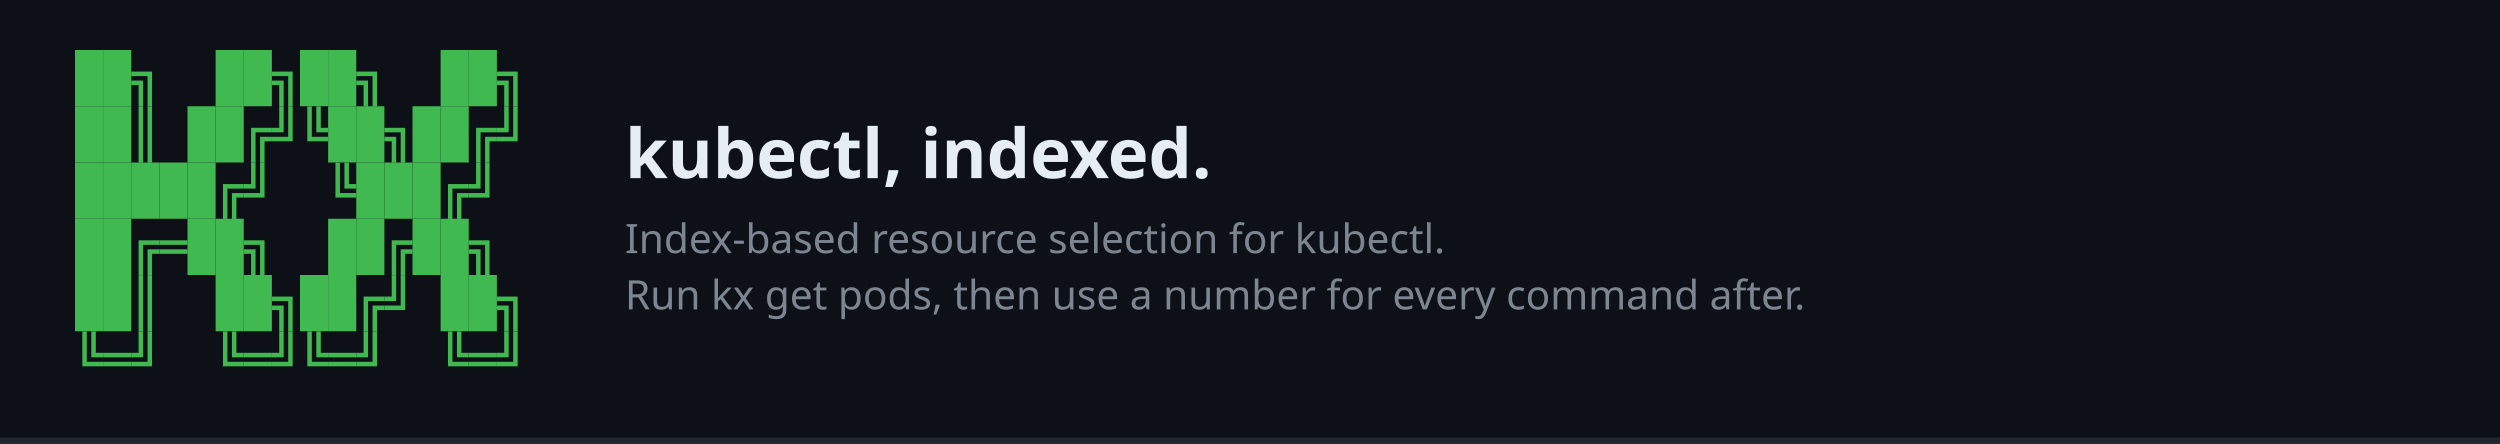
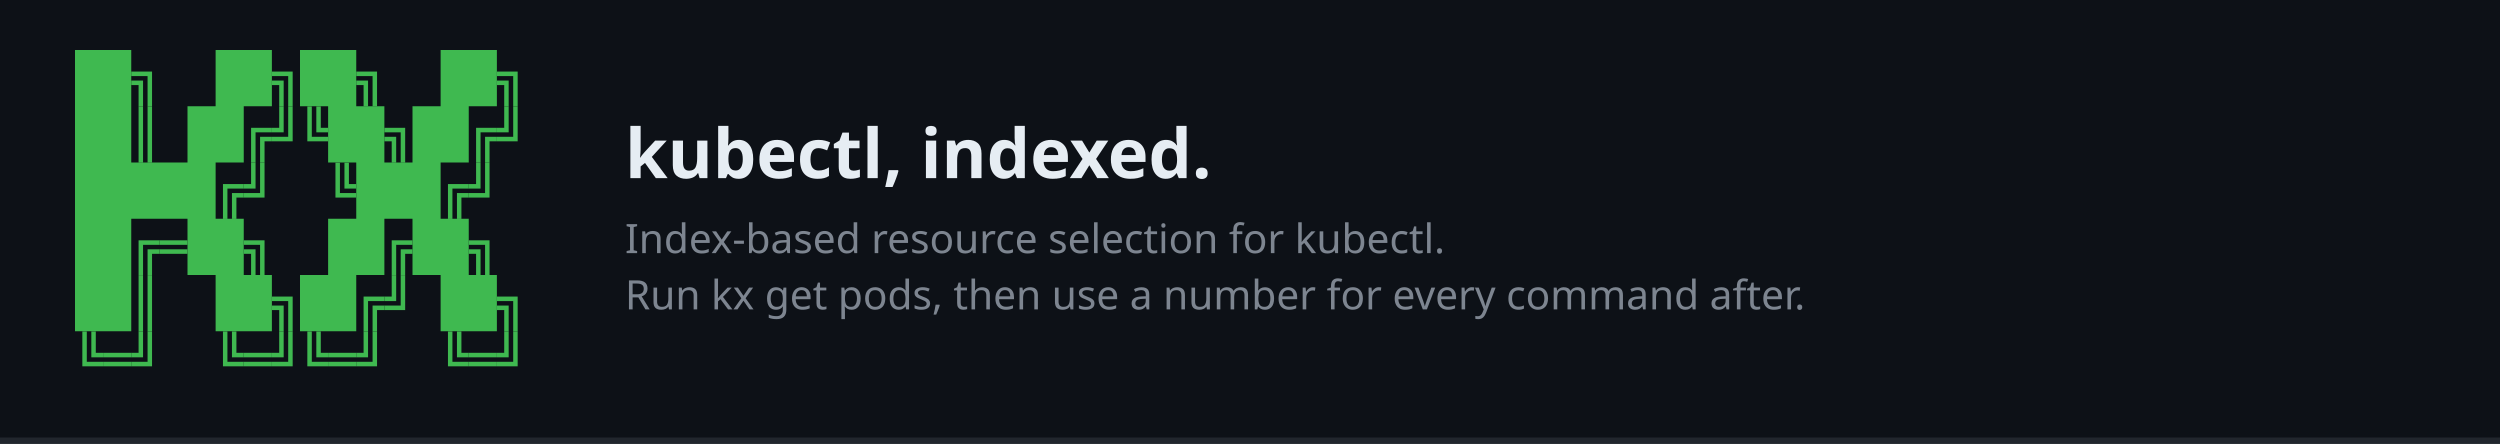
<svg xmlns="http://www.w3.org/2000/svg" width="800" height="142" viewBox="0 0 800 142">
  <rect width="800" height="142" fill="#0d1117" />
  <rect y="140" width="800" height="2" fill="#21262d" />
-   <rect x="24" y="16" width="9" height="18" fill="#3fb950" />
-   <rect x="33" y="16" width="9" height="18" fill="#3fb950" />
+   <path fill="#3fb950" d="M24,16 H33 V34 H24 Z M33,16 H42 V34 H33 Z M69,16 H78 V34 H69 Z M78,16 H87 V34 H78 Z M96,16 H105 V34 H96 Z M105,16 H114 V34 H105 Z M141,16 H150 V34 H141 Z M150,16 H159 V34 H150 Z M24,34 H33 V52 H24 Z M33,34 H42 V52 H33 Z M60,34 H69 V52 H60 Z M69,34 H78 V52 H69 Z M105,34 H114 V52 H105 Z M114,34 H123 V52 H114 Z M132,34 H141 V52 H132 Z M141,34 H150 V52 H141 Z M24,52 H33 V70 H24 Z M33,52 H42 V70 H33 Z M42,52 H51 V70 H42 Z M51,52 H60 V70 H51 Z M60,52 H69 V70 H60 Z M114,52 H123 V70 H114 Z M123,52 H132 V70 H123 Z M132,52 H141 V70 H132 Z M24,70 H33 V88 H24 Z M33,70 H42 V88 H33 Z M60,70 H69 V88 H60 Z M69,70 H78 V88 H69 Z M105,70 H114 V88 H105 Z M114,70 H123 V88 H114 Z M132,70 H141 V88 H132 Z M141,70 H150 V88 H141 Z M24,88 H33 V106 H24 Z M33,88 H42 V106 H33 Z M69,88 H78 V106 H69 Z M78,88 H87 V106 H78 Z M96,88 H105 V106 H96 Z M105,88 H114 V106 H105 Z M141,88 H150 V106 H141 Z M150,88 H159 V106 H150 Z" />
  <path fill="#3fb950" transform="translate(42,31) scale(0.01607143,-0.01607143)" d="M325 -190V414H0V504H414V-190ZM146 -190V235H0V325H235V-190Z" />
-   <rect x="69" y="16" width="9" height="18" fill="#3fb950" />
-   <rect x="78" y="16" width="9" height="18" fill="#3fb950" />
  <path fill="#3fb950" transform="translate(87,31) scale(0.01607143,-0.01607143)" d="M325 -190V414H0V504H414V-190ZM146 -190V235H0V325H235V-190Z" />
-   <rect x="96" y="16" width="9" height="18" fill="#3fb950" />
-   <rect x="105" y="16" width="9" height="18" fill="#3fb950" />
  <path fill="#3fb950" transform="translate(114,31) scale(0.01607143,-0.01607143)" d="M325 -190V414H0V504H414V-190ZM146 -190V235H0V325H235V-190Z" />
-   <rect x="141" y="16" width="9" height="18" fill="#3fb950" />
-   <rect x="150" y="16" width="9" height="18" fill="#3fb950" />
  <path fill="#3fb950" transform="translate(159,31) scale(0.01607143,-0.01607143)" d="M325 -190V414H0V504H414V-190ZM146 -190V235H0V325H235V-190Z" />
-   <rect x="24" y="34" width="9" height="18" fill="#3fb950" />
-   <rect x="33" y="34" width="9" height="18" fill="#3fb950" />
  <path fill="#3fb950" transform="translate(42,49) scale(0.01607143,-0.01607143)" d="M325 -190V930H414V-190ZM146 -190V930H235V-190Z" />
-   <rect x="60" y="34" width="9" height="18" fill="#3fb950" />
-   <rect x="69" y="34" width="9" height="18" fill="#3fb950" />
  <path fill="#3fb950" transform="translate(78,49) scale(0.01607143,-0.01607143)" d="M146 -190V504H560V414H235V-190ZM325 -190V325H560V235H414V-190Z" />
  <path fill="#3fb950" transform="translate(87,49) scale(0.01607143,-0.01607143)" d="M0 235V325H325V930H414V235ZM0 414V504H146V930H235V414Z" />
  <path fill="#3fb950" transform="translate(96,49) scale(0.01607143,-0.01607143)" d="M146 235V930H235V325H560V235ZM325 414V930H414V504H560V414Z" />
-   <rect x="105" y="34" width="9" height="18" fill="#3fb950" />
-   <rect x="114" y="34" width="9" height="18" fill="#3fb950" />
  <path fill="#3fb950" transform="translate(123,49) scale(0.01607143,-0.01607143)" d="M325 -190V414H0V504H414V-190ZM146 -190V235H0V325H235V-190Z" />
-   <rect x="132" y="34" width="9" height="18" fill="#3fb950" />
-   <rect x="141" y="34" width="9" height="18" fill="#3fb950" />
  <path fill="#3fb950" transform="translate(150,49) scale(0.01607143,-0.01607143)" d="M146 -190V504H560V414H235V-190ZM325 -190V325H560V235H414V-190Z" />
  <path fill="#3fb950" transform="translate(159,49) scale(0.01607143,-0.01607143)" d="M0 235V325H325V930H414V235ZM0 414V504H146V930H235V414Z" />
-   <rect x="24" y="52" width="9" height="18" fill="#3fb950" />
-   <rect x="33" y="52" width="9" height="18" fill="#3fb950" />
-   <rect x="42" y="52" width="9" height="18" fill="#3fb950" />
-   <rect x="51" y="52" width="9" height="18" fill="#3fb950" />
-   <rect x="60" y="52" width="9" height="18" fill="#3fb950" />
  <path fill="#3fb950" transform="translate(69,67) scale(0.01607143,-0.01607143)" d="M146 -190V504H560V414H235V-190ZM325 -190V325H560V235H414V-190Z" />
  <path fill="#3fb950" transform="translate(78,67) scale(0.01607143,-0.01607143)" d="M0 235V325H325V930H414V235ZM0 414V504H146V930H235V414Z" />
  <path fill="#3fb950" transform="translate(105,67) scale(0.01607143,-0.01607143)" d="M146 235V930H235V325H560V235ZM325 414V930H414V504H560V414Z" />
-   <rect x="114" y="52" width="9" height="18" fill="#3fb950" />
-   <rect x="123" y="52" width="9" height="18" fill="#3fb950" />
-   <rect x="132" y="52" width="9" height="18" fill="#3fb950" />
  <path fill="#3fb950" transform="translate(141,67) scale(0.01607143,-0.01607143)" d="M146 -190V504H560V414H235V-190ZM325 -190V325H560V235H414V-190Z" />
  <path fill="#3fb950" transform="translate(150,67) scale(0.01607143,-0.01607143)" d="M0 235V325H325V930H414V235ZM0 414V504H146V930H235V414Z" />
-   <rect x="24" y="70" width="9" height="18" fill="#3fb950" />
-   <rect x="33" y="70" width="9" height="18" fill="#3fb950" />
  <path fill="#3fb950" transform="translate(42,85) scale(0.01607143,-0.01607143)" d="M146 -190V504H560V414H235V-190ZM325 -190V325H560V235H414V-190Z" />
  <path fill="#3fb950" transform="translate(51,85) scale(0.01607143,-0.01607143)" d="M0 414V504H560V414ZM0 235V325H560V235Z" />
-   <rect x="60" y="70" width="9" height="18" fill="#3fb950" />
-   <rect x="69" y="70" width="9" height="18" fill="#3fb950" />
  <path fill="#3fb950" transform="translate(78,85) scale(0.01607143,-0.01607143)" d="M325 -190V414H0V504H414V-190ZM146 -190V235H0V325H235V-190Z" />
-   <rect x="105" y="70" width="9" height="18" fill="#3fb950" />
-   <rect x="114" y="70" width="9" height="18" fill="#3fb950" />
  <path fill="#3fb950" transform="translate(123,85) scale(0.01607143,-0.01607143)" d="M146 -190V504H560V414H235V-190ZM325 -190V325H560V235H414V-190Z" />
-   <rect x="132" y="70" width="9" height="18" fill="#3fb950" />
-   <rect x="141" y="70" width="9" height="18" fill="#3fb950" />
  <path fill="#3fb950" transform="translate(150,85) scale(0.01607143,-0.01607143)" d="M325 -190V414H0V504H414V-190ZM146 -190V235H0V325H235V-190Z" />
-   <rect x="24" y="88" width="9" height="18" fill="#3fb950" />
-   <rect x="33" y="88" width="9" height="18" fill="#3fb950" />
  <path fill="#3fb950" transform="translate(42,103) scale(0.01607143,-0.01607143)" d="M325 -190V930H414V-190ZM146 -190V930H235V-190Z" />
-   <rect x="69" y="88" width="9" height="18" fill="#3fb950" />
-   <rect x="78" y="88" width="9" height="18" fill="#3fb950" />
  <path fill="#3fb950" transform="translate(87,103) scale(0.01607143,-0.01607143)" d="M325 -190V414H0V504H414V-190ZM146 -190V235H0V325H235V-190Z" />
-   <rect x="96" y="88" width="9" height="18" fill="#3fb950" />
-   <rect x="105" y="88" width="9" height="18" fill="#3fb950" />
  <path fill="#3fb950" transform="translate(114,103) scale(0.01607143,-0.01607143)" d="M146 -190V504H560V414H235V-190ZM325 -190V325H560V235H414V-190Z" />
  <path fill="#3fb950" transform="translate(123,103) scale(0.01607143,-0.01607143)" d="M0 235V325H325V930H414V235ZM0 414V504H146V930H235V414Z" />
-   <rect x="141" y="88" width="9" height="18" fill="#3fb950" />
-   <rect x="150" y="88" width="9" height="18" fill="#3fb950" />
  <path fill="#3fb950" transform="translate(159,103) scale(0.01607143,-0.01607143)" d="M325 -190V414H0V504H414V-190ZM146 -190V235H0V325H235V-190Z" />
  <path fill="#3fb950" transform="translate(24,121) scale(0.01607143,-0.01607143)" d="M146 235V930H235V325H560V235ZM325 414V930H414V504H560V414Z" />
  <path fill="#3fb950" transform="translate(33,121) scale(0.01607143,-0.01607143)" d="M0 414V504H560V414ZM0 235V325H560V235Z" />
  <path fill="#3fb950" transform="translate(42,121) scale(0.01607143,-0.01607143)" d="M0 235V325H325V930H414V235ZM0 414V504H146V930H235V414Z" />
  <path fill="#3fb950" transform="translate(69,121) scale(0.01607143,-0.01607143)" d="M146 235V930H235V325H560V235ZM325 414V930H414V504H560V414Z" />
  <path fill="#3fb950" transform="translate(78,121) scale(0.01607143,-0.01607143)" d="M0 414V504H560V414ZM0 235V325H560V235Z" />
  <path fill="#3fb950" transform="translate(87,121) scale(0.01607143,-0.01607143)" d="M0 235V325H325V930H414V235ZM0 414V504H146V930H235V414Z" />
  <path fill="#3fb950" transform="translate(96,121) scale(0.01607143,-0.01607143)" d="M146 235V930H235V325H560V235ZM325 414V930H414V504H560V414Z" />
  <path fill="#3fb950" transform="translate(105,121) scale(0.01607143,-0.01607143)" d="M0 414V504H560V414ZM0 235V325H560V235Z" />
  <path fill="#3fb950" transform="translate(114,121) scale(0.01607143,-0.01607143)" d="M0 235V325H325V930H414V235ZM0 414V504H146V930H235V414Z" />
  <path fill="#3fb950" transform="translate(141,121) scale(0.01607143,-0.01607143)" d="M146 235V930H235V325H560V235ZM325 414V930H414V504H560V414Z" />
  <path fill="#3fb950" transform="translate(150,121) scale(0.01607143,-0.01607143)" d="M0 414V504H560V414ZM0 235V325H560V235Z" />
  <path fill="#3fb950" transform="translate(159,121) scale(0.01607143,-0.01607143)" d="M0 235V325H325V930H414V235ZM0 414V504H146V930H235V414Z" />
  <text font-family="'Segoe UI', system-ui, -apple-system, sans-serif" font-size="22" font-weight="bold" fill="#e6edf3" x="200" y="57.0">kubectl, indexed.</text>
  <text font-family="'Segoe UI', system-ui, -apple-system, sans-serif" font-size="13" fill="#7d8590" x="200" y="81.0">Index-based resource selection for kubectl.</text>
  <text font-family="'Segoe UI', system-ui, -apple-system, sans-serif" font-size="13" fill="#7d8590" x="200" y="99.0">Run kx get pods, then use a number for every command after.</text>
</svg>
